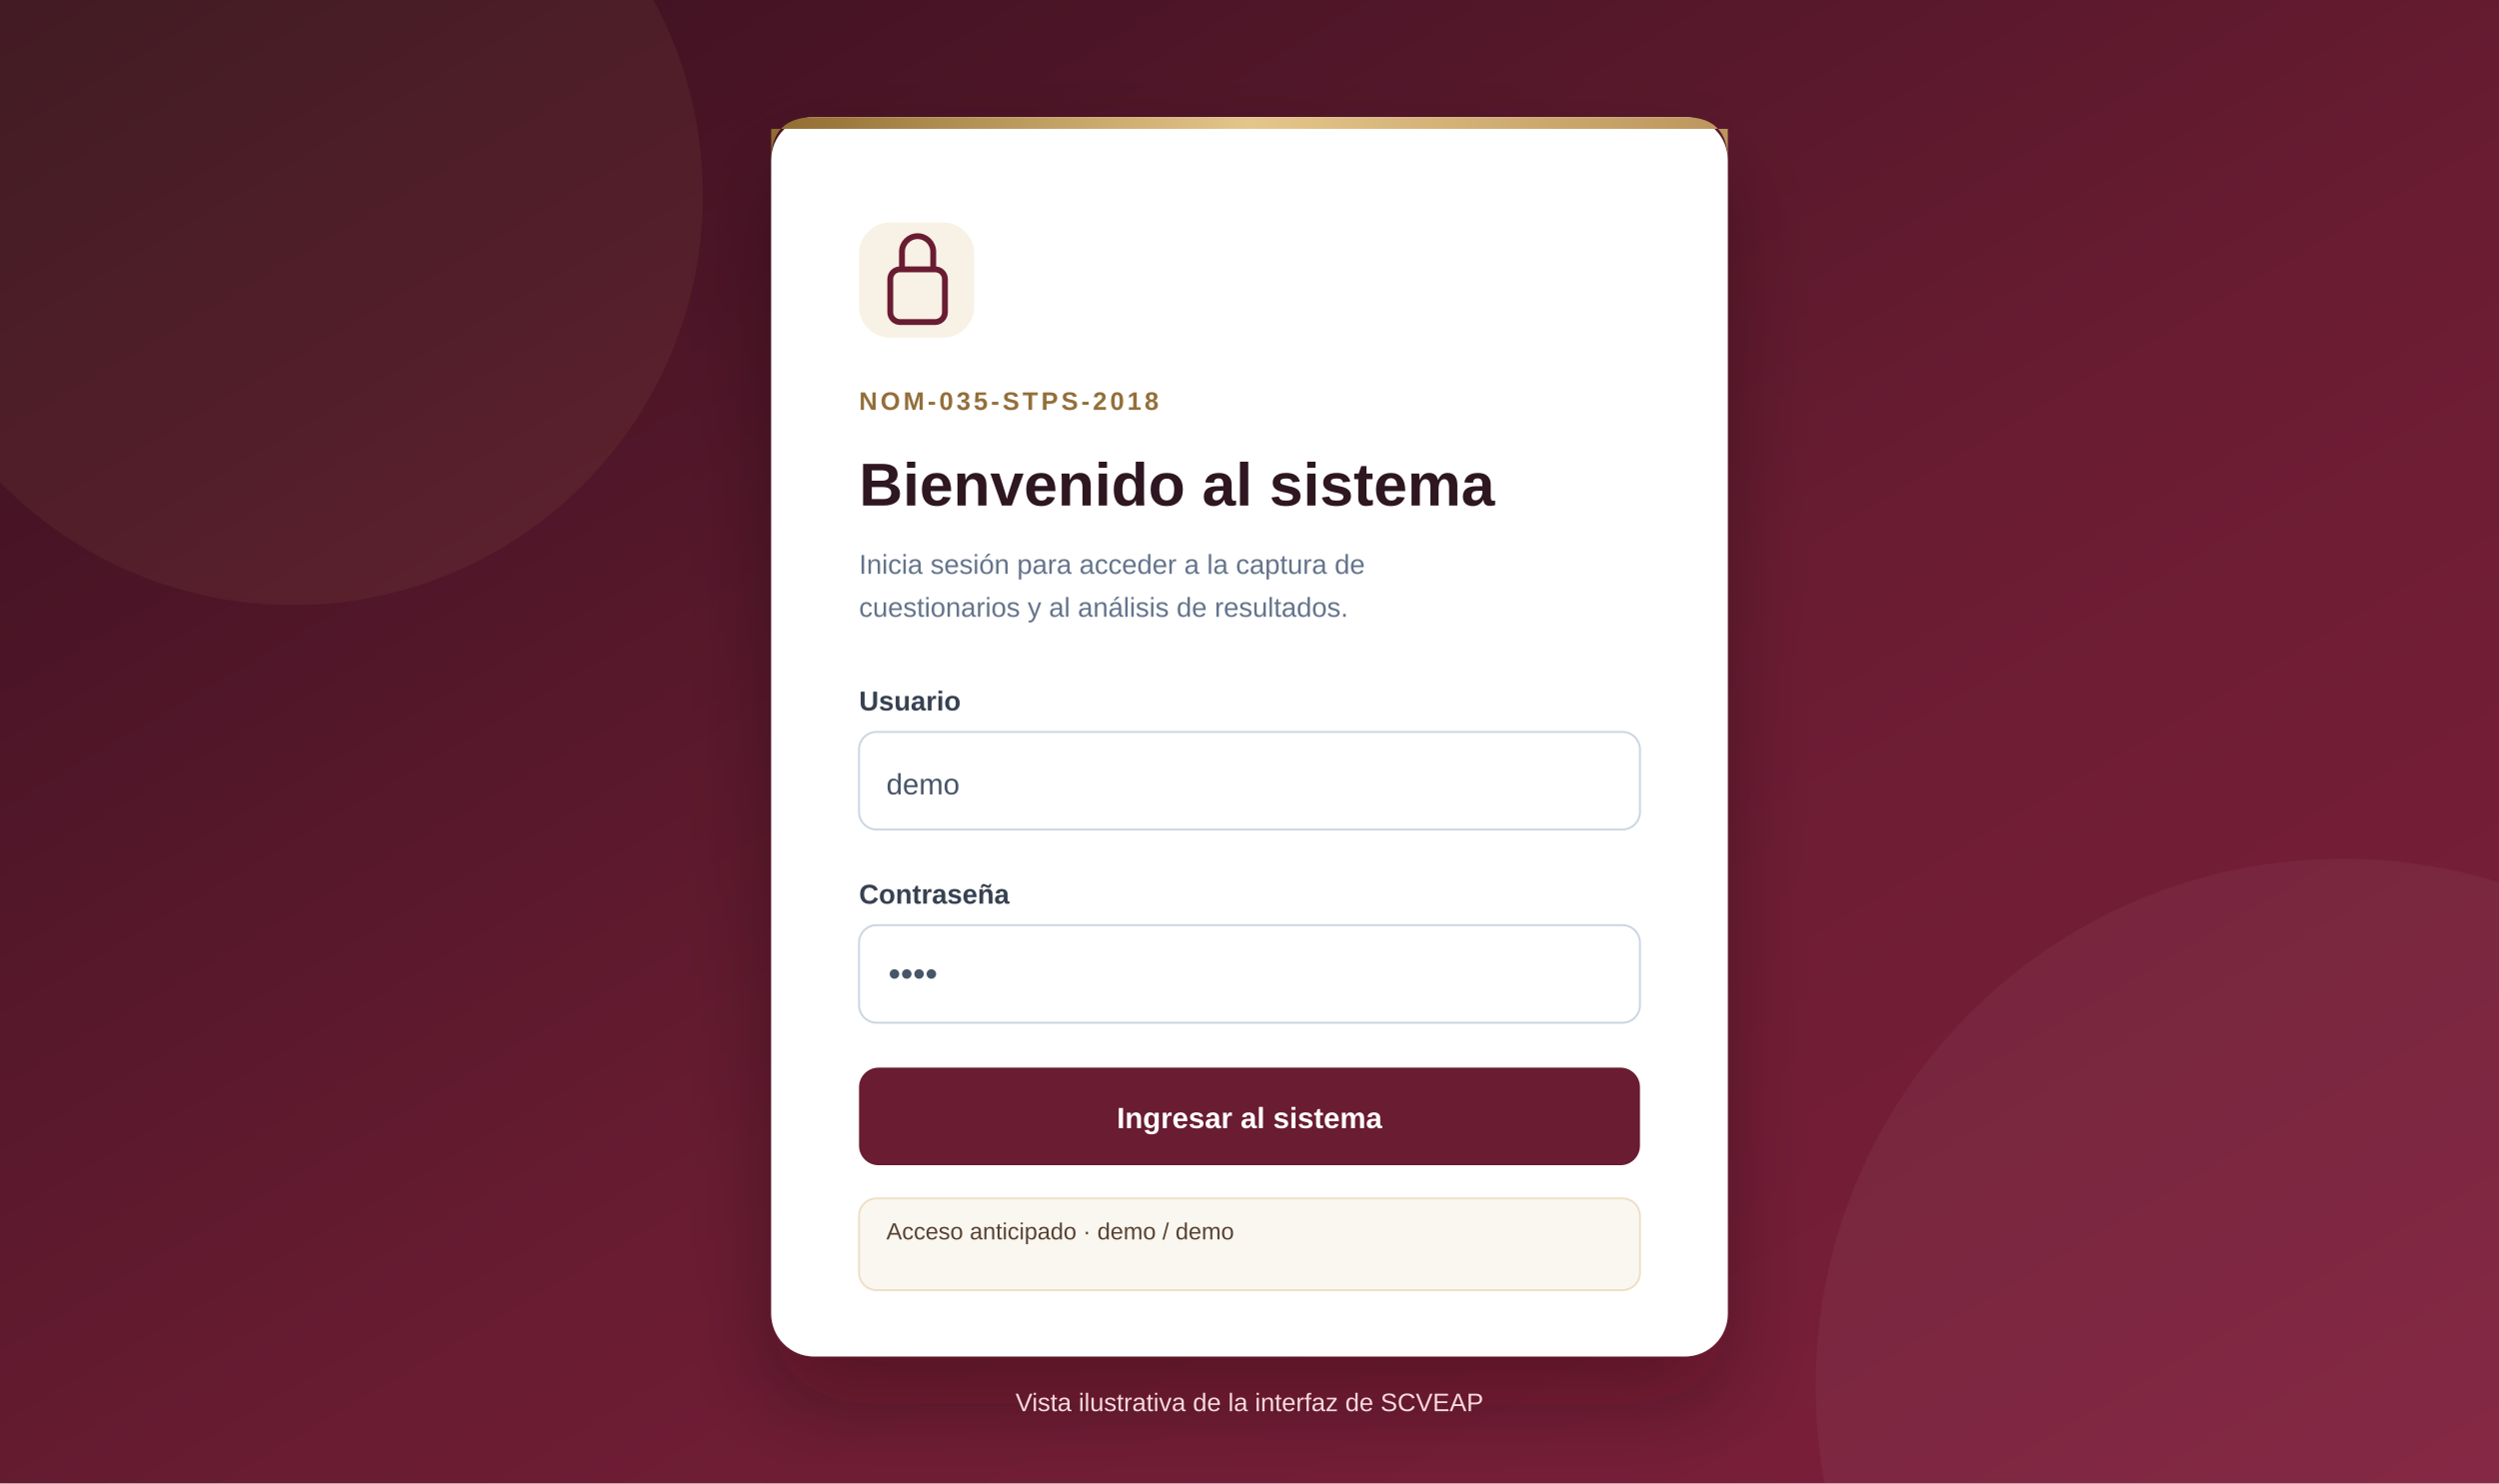
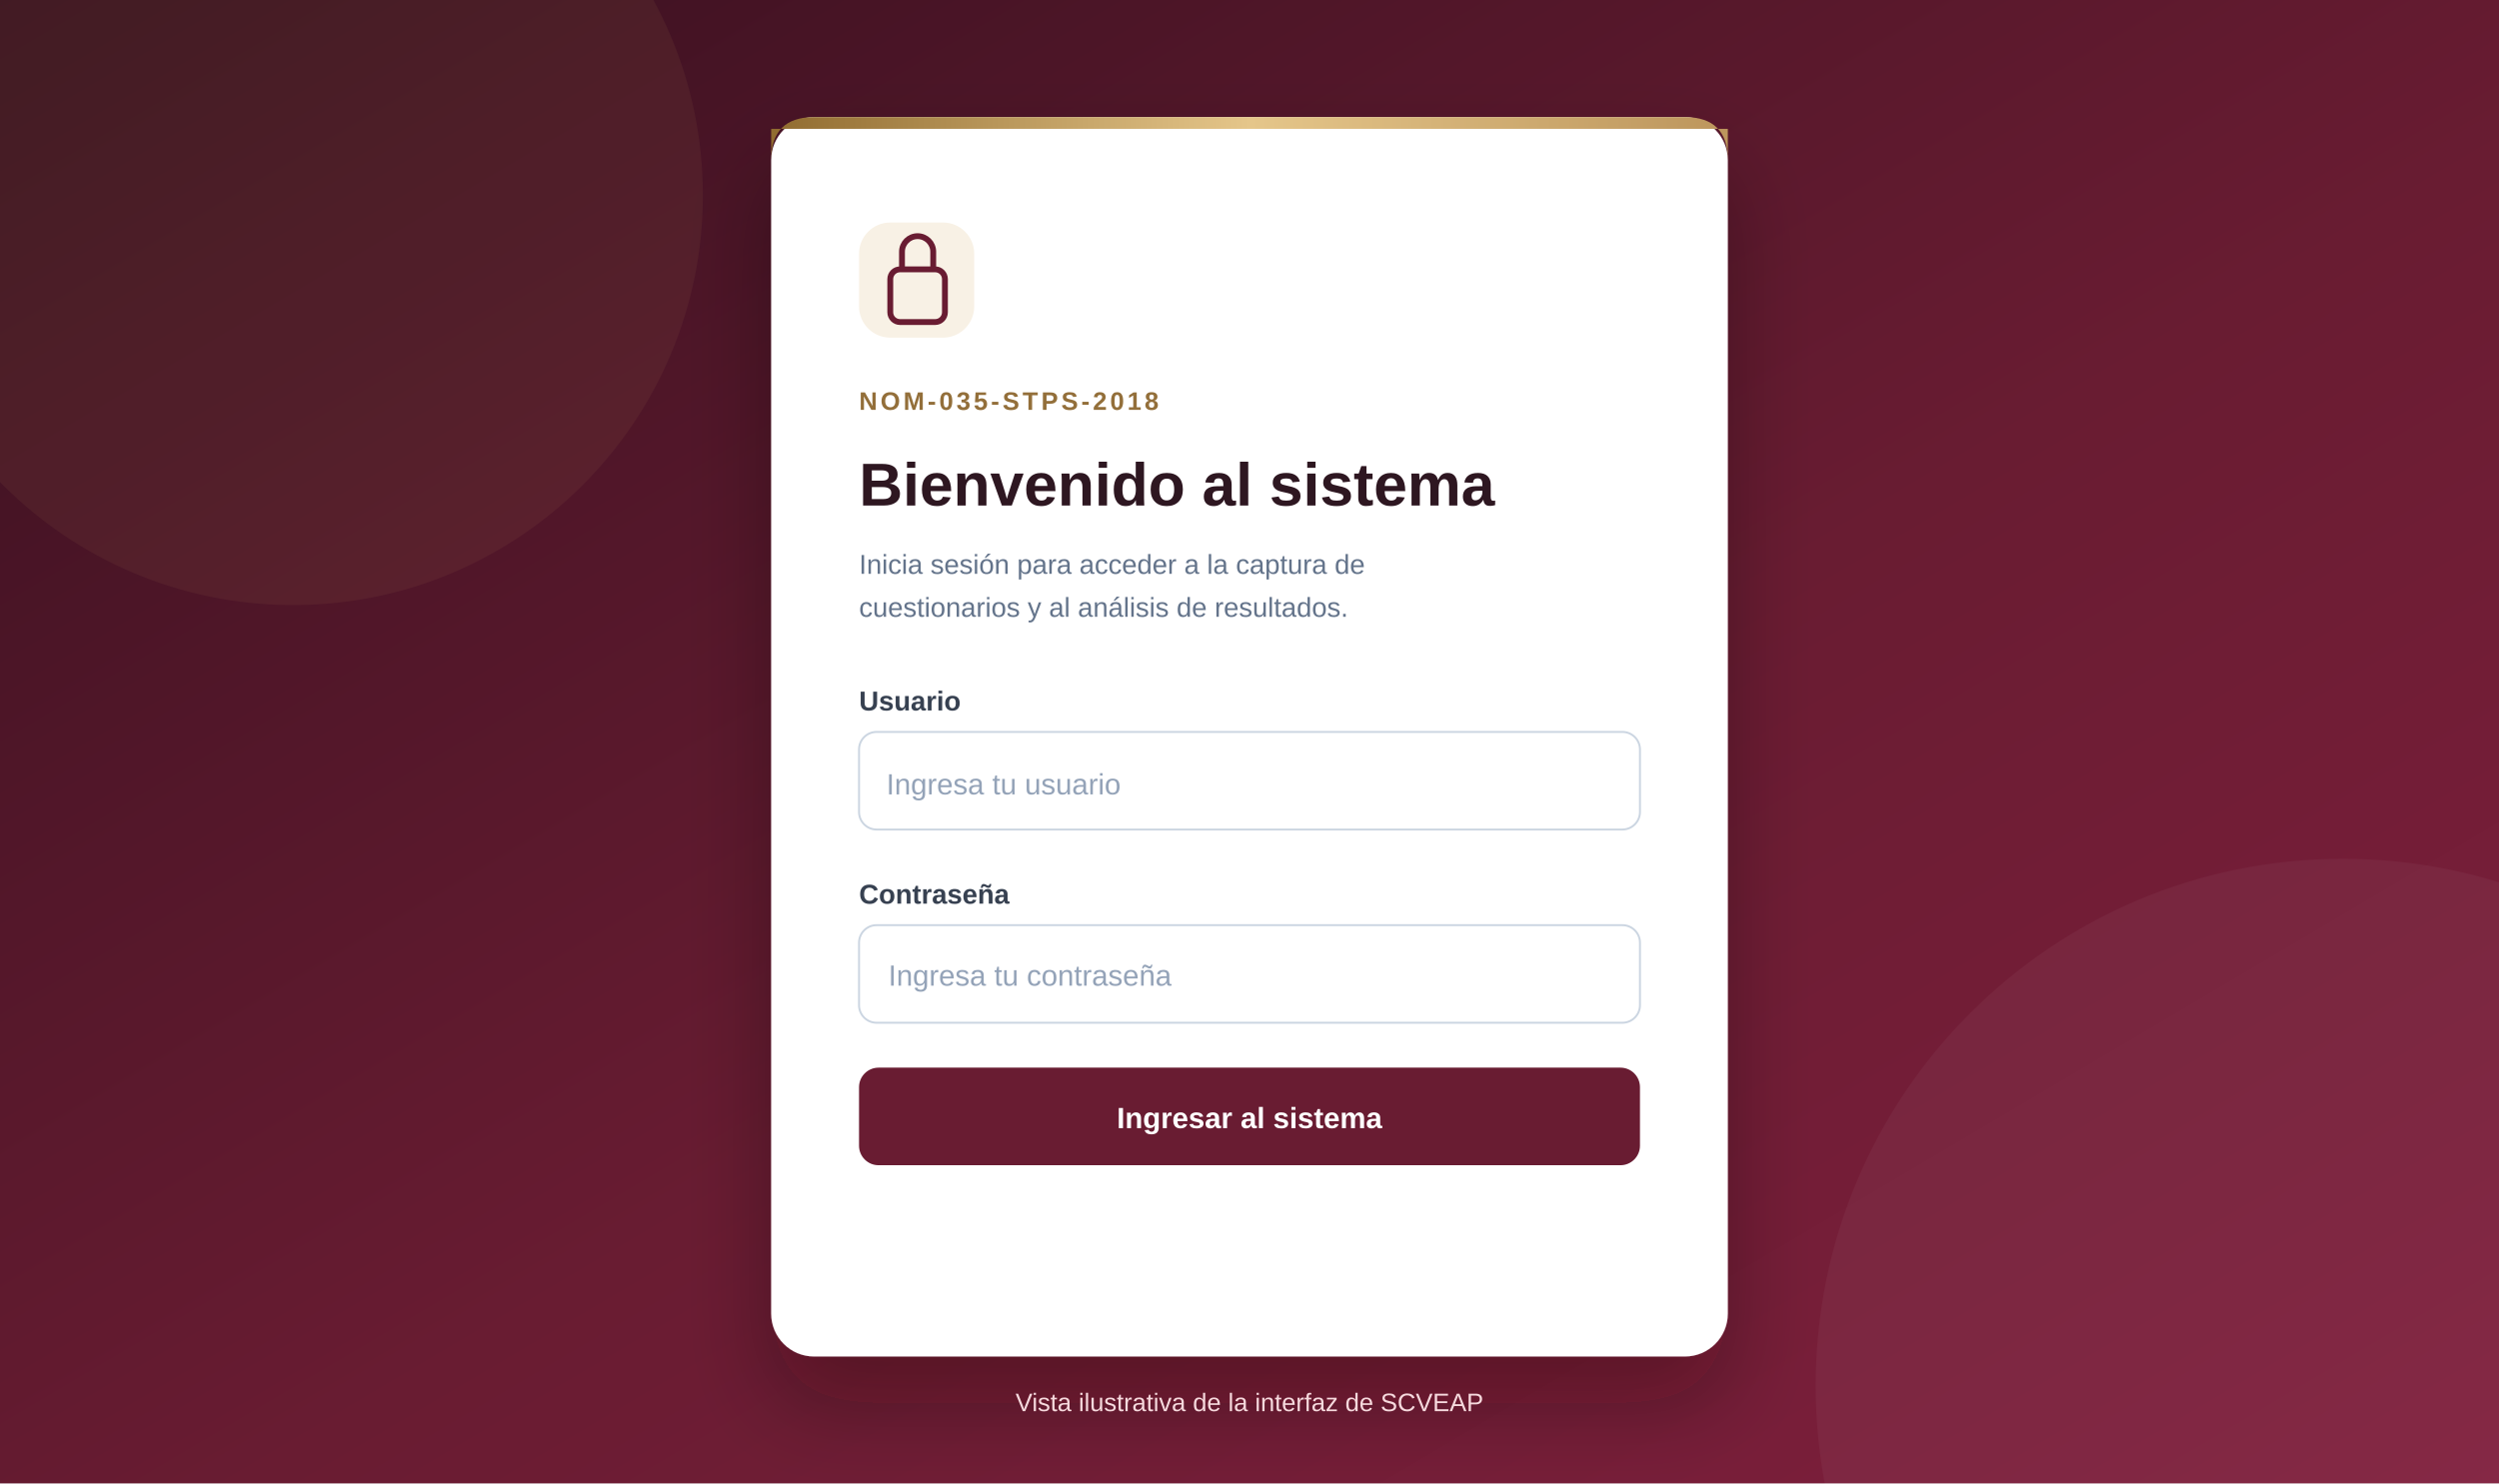
<svg xmlns="http://www.w3.org/2000/svg" width="1280" height="760" viewBox="0 0 1280 760" role="img" aria-labelledby="t d">
  <defs>
    <linearGradient id="bg" x1="0" y1="0" x2="1" y2="1">
      <stop stop-color="#37101f" />
      <stop offset=".55" stop-color="#691c32" />
      <stop offset="1" stop-color="#801f3d" />
    </linearGradient>
    <linearGradient id="gold">
      <stop stop-color="#906b2f" />
      <stop offset=".5" stop-color="#e5c68a" />
      <stop offset="1" stop-color="#bc955c" />
    </linearGradient>
    <filter id="shadow" x="-25%" y="-25%" width="150%" height="160%">
      <feDropShadow dx="0" dy="24" stdDeviation="22" flood-color="#190910" flood-opacity=".3" />
    </filter>
  </defs>
  <rect width="1280" height="760" fill="url(#bg)" />
  <circle cx="150" cy="100" r="210" fill="#bc955c" opacity=".08" />
  <circle cx="1200" cy="710" r="270" fill="#fff" opacity=".04" />
  <rect x="395" y="60" width="490" height="635" rx="22" fill="#fff" filter="url(#shadow)" />
  <path d="M417 60H863Q885 60 885 82V66H395V82Q395 60 417 60" fill="url(#gold)" />
  <rect x="440" y="114" width="59" height="59" rx="16" fill="#f8f1e5" />
  <rect x="456" y="138" width="28" height="27" rx="5" fill="none" stroke="#691c32" stroke-width="3" />
  <path d="M462 138v-9a8 8 0 0 1 16 0v9" fill="none" stroke="#691c32" stroke-width="3" />
  <g font-family="Arial,Helvetica,sans-serif">
    <text x="440" y="210" font-size="13" letter-spacing="1.6" font-weight="700" fill="#936f3a">NOM-035-STPS-2018</text>
    <text x="440" y="259" font-size="31" font-weight="800" fill="#2e1721">Bienvenido al sistema</text>
    <text x="440" y="294" font-size="14" fill="#64748b">Inicia sesión para acceder a la captura de</text>
    <text x="440" y="316" font-size="14" fill="#64748b">cuestionarios y al análisis de resultados.</text>
    <text x="440" y="364" font-size="14" font-weight="700" fill="#374151">Usuario</text>
    <rect x="440" y="375" width="400" height="50" rx="9" fill="white" stroke="#cbd5e1" />
-     <text x="454" y="407" font-size="15" fill="#475569">demo</text>
+     <text x="454" y="407" font-size="15" fill="#94a3b8">Ingresa tu usuario</text>
    <text x="440" y="463" font-size="14" font-weight="700" fill="#374151">Contraseña</text>
    <rect x="440" y="474" width="400" height="50" rx="9" fill="white" stroke="#cbd5e1" />
-     <text x="455" y="505" font-size="18" fill="#475569">••••</text>
+     <text x="455" y="505" font-size="15" fill="#94a3b8">Ingresa tu contraseña</text>
    <rect x="440" y="547" width="400" height="50" rx="10" fill="#691c32" />
    <text x="640" y="578" text-anchor="middle" font-size="15" font-weight="700" fill="white">Ingresar al sistema</text>
-     <rect x="440" y="614" width="400" height="47" rx="9" fill="#faf7f1" stroke="#eedfc6" />
-     <text x="454" y="635" font-size="12" fill="#584331">Acceso anticipado · demo / demo</text>
    <text x="640" y="723" text-anchor="middle" font-size="13" fill="#f6d9dd">Vista ilustrativa de la interfaz de SCVEAP</text>
  </g>
</svg>
